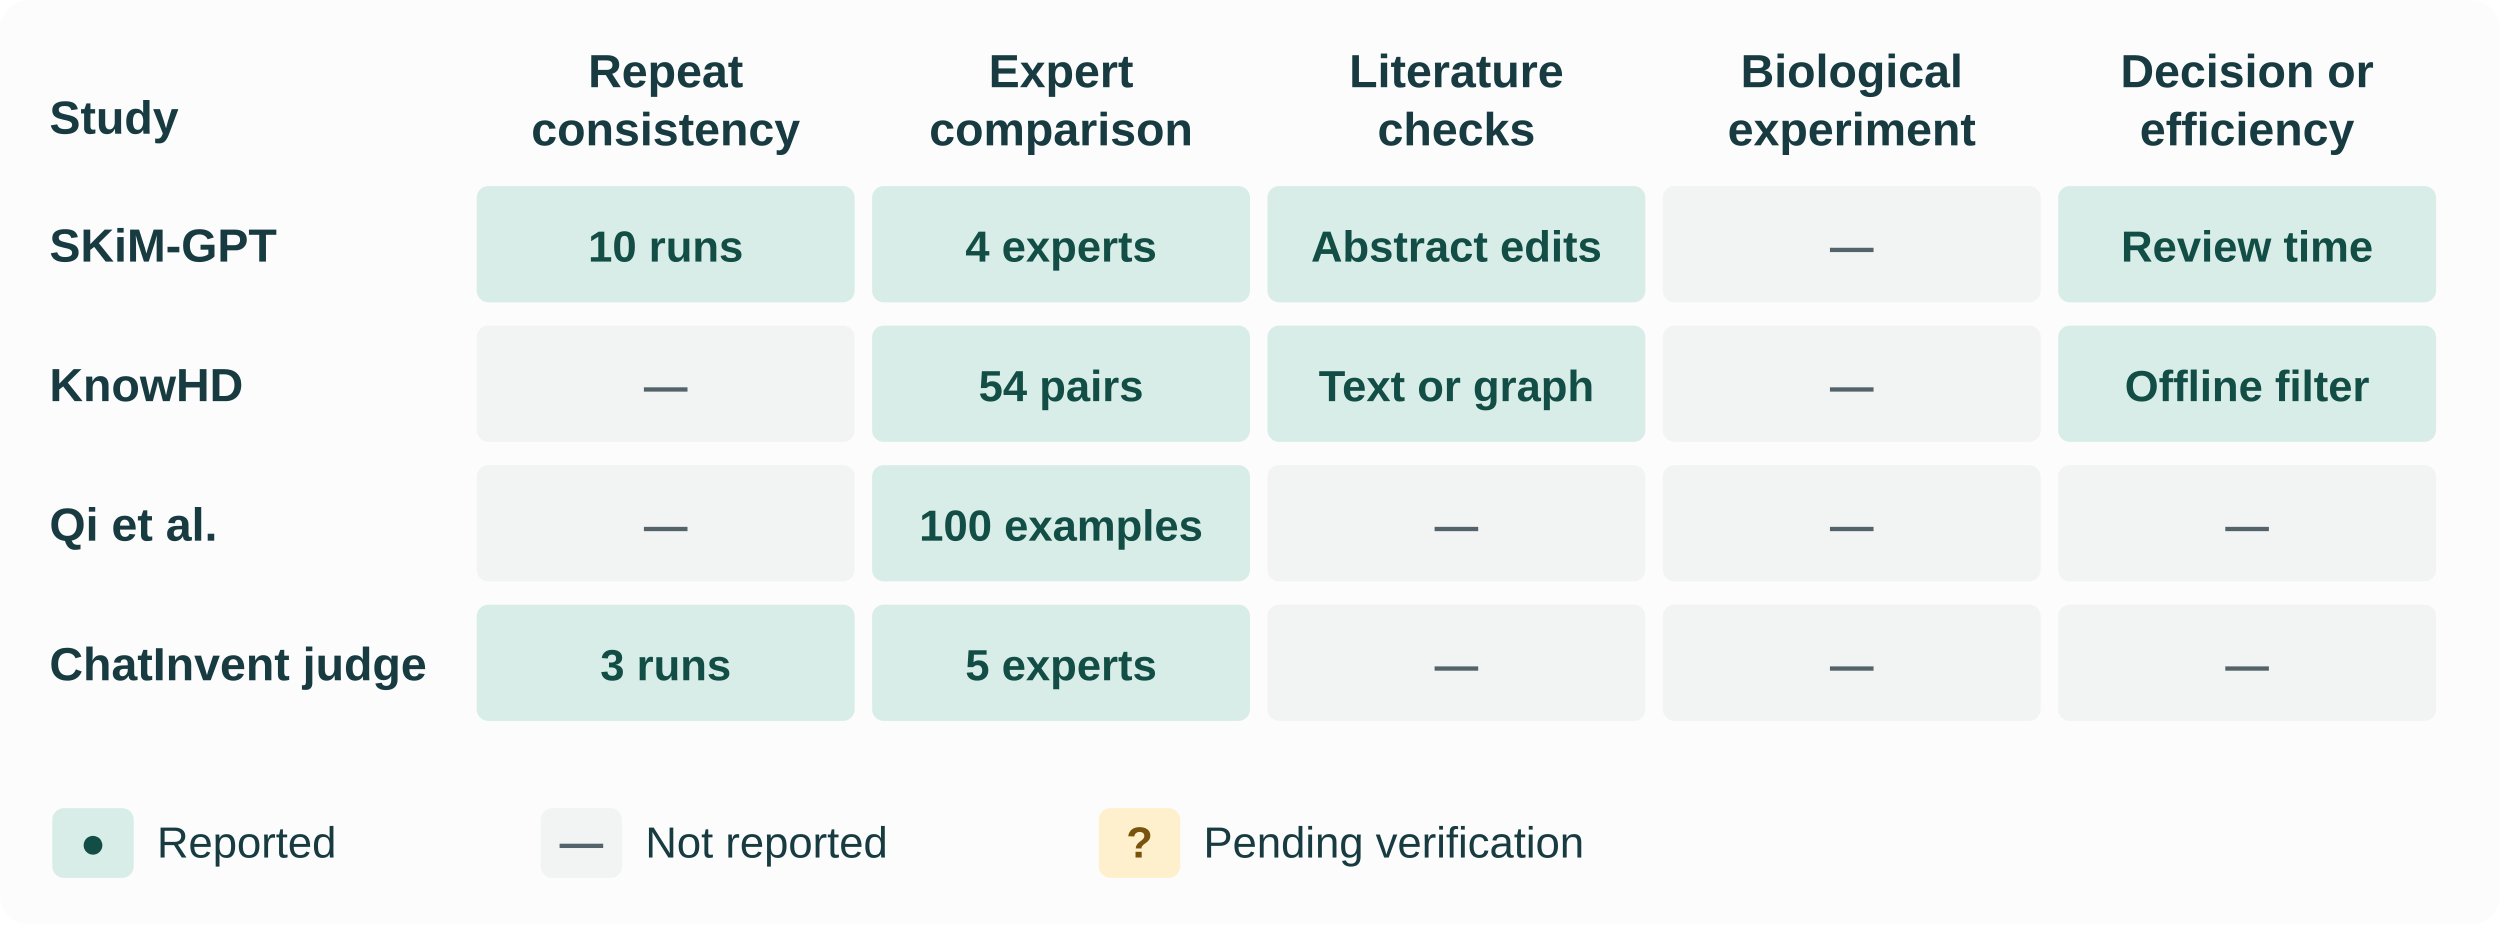
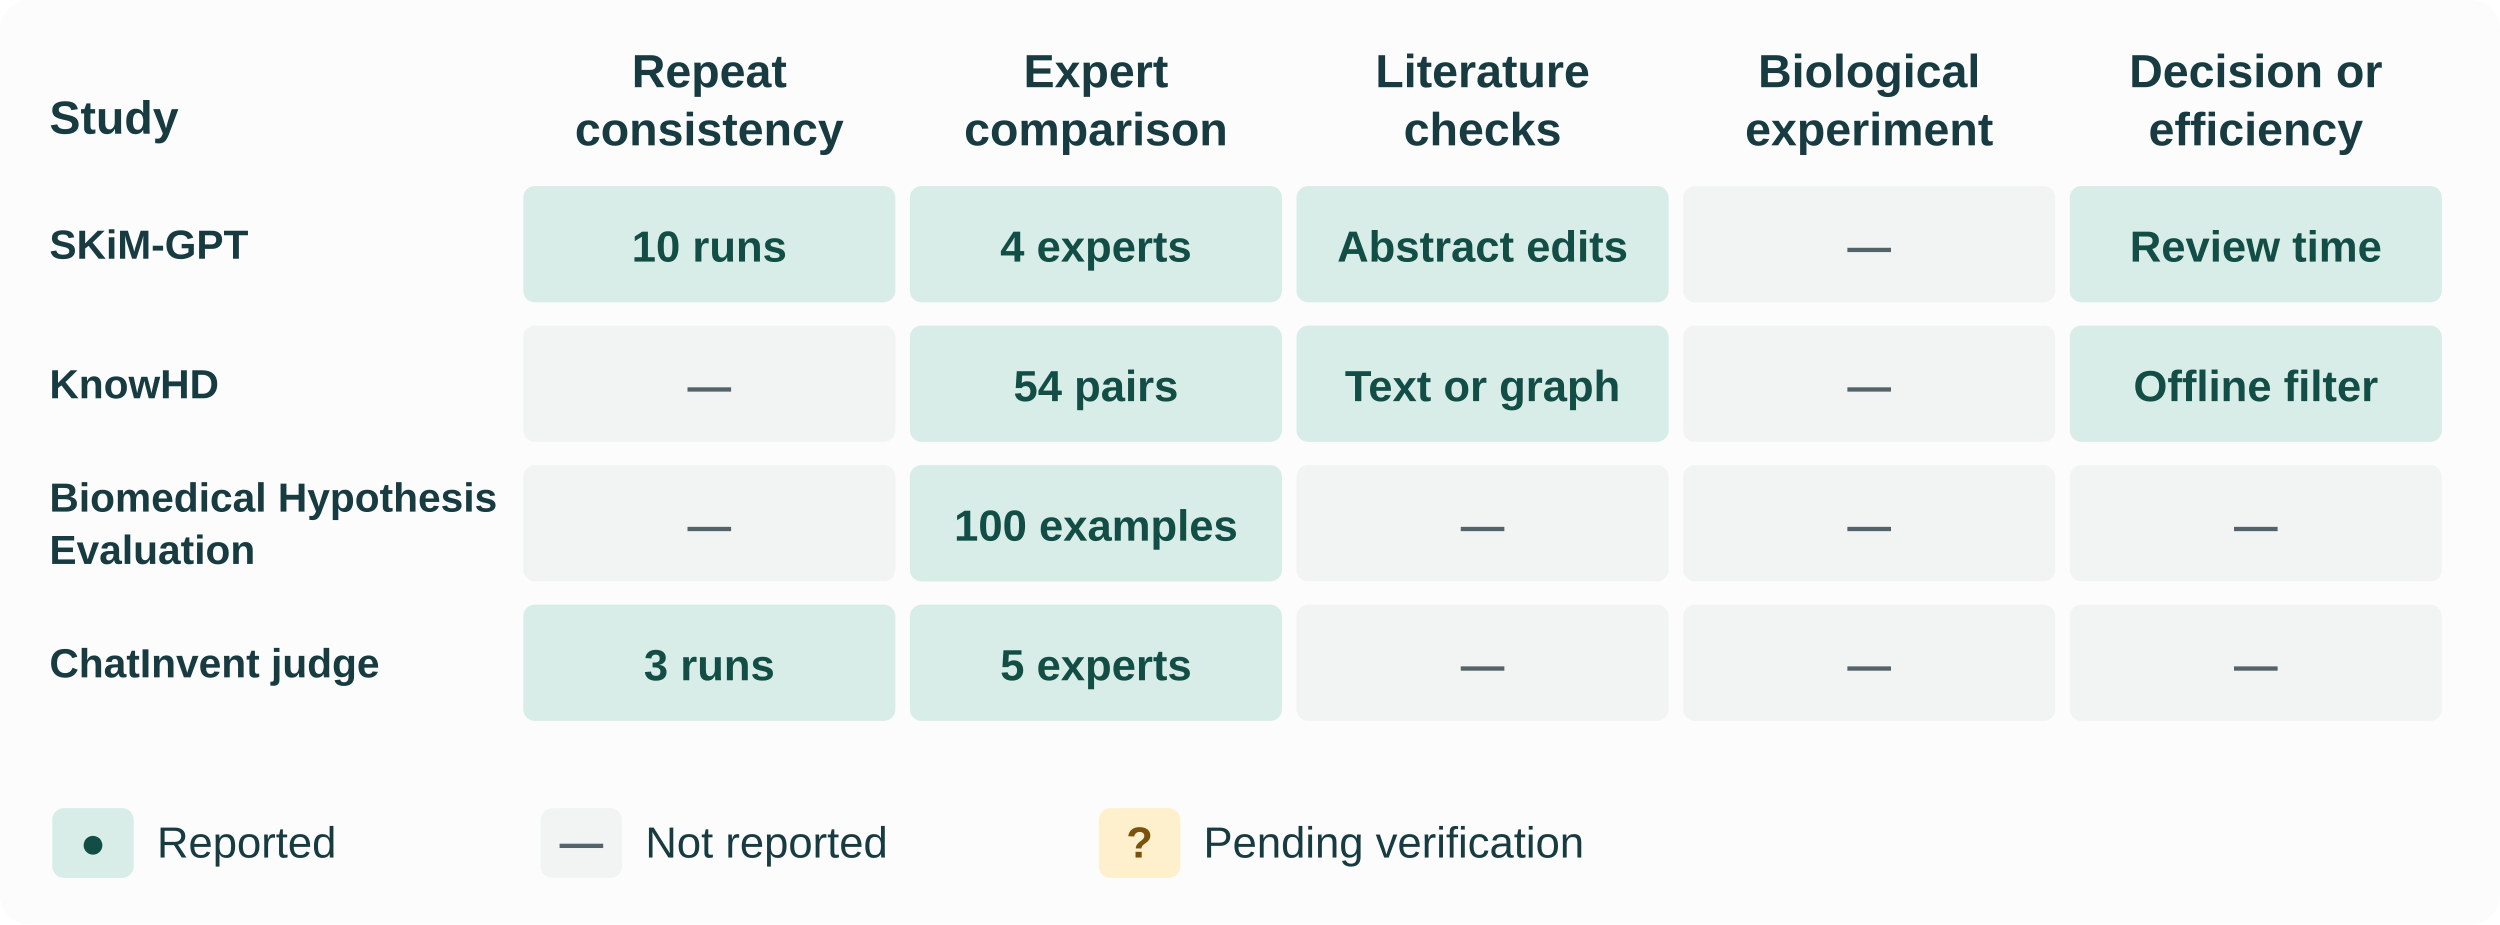
<svg xmlns="http://www.w3.org/2000/svg" width="860" height="318" viewBox="0 0 860 318" role="img">
  <rect x="0" y="0" width="860" height="318" rx="10" fill="#fbfcfb" />
  <text x="17" y="46" font-family="Arial, Helvetica, sans-serif" font-size="16" font-weight="700" fill="#173b40" text-anchor="start">Study</text>
-   <text x="229" y="30" font-family="Arial, Helvetica, sans-serif" font-size="16" font-weight="700" fill="#173b40" text-anchor="middle">Repeat</text>
-   <text x="229" y="50" font-family="Arial, Helvetica, sans-serif" font-size="16" font-weight="700" fill="#173b40" text-anchor="middle">consistency</text>
-   <text x="365" y="30" font-family="Arial, Helvetica, sans-serif" font-size="16" font-weight="700" fill="#173b40" text-anchor="middle">Expert</text>
-   <text x="365" y="50" font-family="Arial, Helvetica, sans-serif" font-size="16" font-weight="700" fill="#173b40" text-anchor="middle">comparison</text>
-   <text x="501" y="30" font-family="Arial, Helvetica, sans-serif" font-size="16" font-weight="700" fill="#173b40" text-anchor="middle">Literature</text>
-   <text x="501" y="50" font-family="Arial, Helvetica, sans-serif" font-size="16" font-weight="700" fill="#173b40" text-anchor="middle">checks</text>
-   <text x="637" y="30" font-family="Arial, Helvetica, sans-serif" font-size="16" font-weight="700" fill="#173b40" text-anchor="middle">Biological</text>
-   <text x="637" y="50" font-family="Arial, Helvetica, sans-serif" font-size="16" font-weight="700" fill="#173b40" text-anchor="middle">experiment</text>
-   <text x="773" y="30" font-family="Arial, Helvetica, sans-serif" font-size="16" font-weight="700" fill="#173b40" text-anchor="middle">Decision or</text>
-   <text x="773" y="50" font-family="Arial, Helvetica, sans-serif" font-size="16" font-weight="700" fill="#173b40" text-anchor="middle">efficiency</text>
-   <text x="17" y="90" font-family="Arial, Helvetica, sans-serif" font-size="16" font-weight="700" fill="#173b40" text-anchor="start">SKiM-GPT</text>
-   <rect x="164" y="64" width="130" height="40" rx="4" fill="#d8ede7" />
-   <text x="229" y="90" font-family="Arial, Helvetica, sans-serif" font-size="15" font-weight="700" fill="#124e45" text-anchor="middle">10 runs</text>
-   <rect x="300" y="64" width="130" height="40" rx="4" fill="#d8ede7" />
-   <text x="365" y="90" font-family="Arial, Helvetica, sans-serif" font-size="15" font-weight="700" fill="#124e45" text-anchor="middle">4 experts</text>
-   <rect x="436" y="64" width="130" height="40" rx="4" fill="#d8ede7" />
-   <text x="501" y="90" font-family="Arial, Helvetica, sans-serif" font-size="15" font-weight="700" fill="#124e45" text-anchor="middle">Abstract edits</text>
-   <rect x="572" y="64" width="130" height="40" rx="4" fill="#f2f4f4" />
-   <text x="637" y="90" font-family="Arial, Helvetica, sans-serif" font-size="15" font-weight="700" fill="#536369" text-anchor="middle">—</text>
-   <rect x="708" y="64" width="130" height="40" rx="4" fill="#d8ede7" />
-   <text x="773" y="90" font-family="Arial, Helvetica, sans-serif" font-size="15" font-weight="700" fill="#124e45" text-anchor="middle">Review time</text>
-   <text x="17" y="138" font-family="Arial, Helvetica, sans-serif" font-size="16" font-weight="700" fill="#173b40" text-anchor="start">KnowHD</text>
-   <rect x="164" y="112" width="130" height="40" rx="4" fill="#f2f4f4" />
-   <text x="229" y="138" font-family="Arial, Helvetica, sans-serif" font-size="15" font-weight="700" fill="#536369" text-anchor="middle">—</text>
-   <rect x="300" y="112" width="130" height="40" rx="4" fill="#d8ede7" />
-   <text x="365" y="138" font-family="Arial, Helvetica, sans-serif" font-size="15" font-weight="700" fill="#124e45" text-anchor="middle">54 pairs</text>
-   <rect x="436" y="112" width="130" height="40" rx="4" fill="#d8ede7" />
-   <text x="501" y="138" font-family="Arial, Helvetica, sans-serif" font-size="15" font-weight="700" fill="#124e45" text-anchor="middle">Text or graph</text>
-   <rect x="572" y="112" width="130" height="40" rx="4" fill="#f2f4f4" />
-   <text x="637" y="138" font-family="Arial, Helvetica, sans-serif" font-size="15" font-weight="700" fill="#536369" text-anchor="middle">—</text>
-   <rect x="708" y="112" width="130" height="40" rx="4" fill="#d8ede7" />
-   <text x="773" y="138" font-family="Arial, Helvetica, sans-serif" font-size="15" font-weight="700" fill="#124e45" text-anchor="middle">Offline filter</text>
-   <text x="17" y="186" font-family="Arial, Helvetica, sans-serif" font-size="16" font-weight="700" fill="#173b40" text-anchor="start">Qi et al.</text>
-   <rect x="164" y="160" width="130" height="40" rx="4" fill="#f2f4f4" />
-   <text x="229" y="186" font-family="Arial, Helvetica, sans-serif" font-size="15" font-weight="700" fill="#536369" text-anchor="middle">—</text>
-   <rect x="300" y="160" width="130" height="40" rx="4" fill="#d8ede7" />
-   <text x="365" y="186" font-family="Arial, Helvetica, sans-serif" font-size="15" font-weight="700" fill="#124e45" text-anchor="middle">100 examples</text>
-   <rect x="436" y="160" width="130" height="40" rx="4" fill="#f2f4f4" />
-   <text x="501" y="186" font-family="Arial, Helvetica, sans-serif" font-size="15" font-weight="700" fill="#536369" text-anchor="middle">—</text>
-   <rect x="572" y="160" width="130" height="40" rx="4" fill="#f2f4f4" />
-   <text x="637" y="186" font-family="Arial, Helvetica, sans-serif" font-size="15" font-weight="700" fill="#536369" text-anchor="middle">—</text>
-   <rect x="708" y="160" width="130" height="40" rx="4" fill="#f2f4f4" />
-   <text x="773" y="186" font-family="Arial, Helvetica, sans-serif" font-size="15" font-weight="700" fill="#536369" text-anchor="middle">—</text>
-   <text x="17" y="234" font-family="Arial, Helvetica, sans-serif" font-size="16" font-weight="700" fill="#173b40" text-anchor="start">ChatInvent judge</text>
-   <rect x="164" y="208" width="130" height="40" rx="4" fill="#d8ede7" />
-   <text x="229" y="234" font-family="Arial, Helvetica, sans-serif" font-size="15" font-weight="700" fill="#124e45" text-anchor="middle">3 runs</text>
-   <rect x="300" y="208" width="130" height="40" rx="4" fill="#d8ede7" />
-   <text x="365" y="234" font-family="Arial, Helvetica, sans-serif" font-size="15" font-weight="700" fill="#124e45" text-anchor="middle">5 experts</text>
-   <rect x="436" y="208" width="130" height="40" rx="4" fill="#f2f4f4" />
-   <text x="501" y="234" font-family="Arial, Helvetica, sans-serif" font-size="15" font-weight="700" fill="#536369" text-anchor="middle">—</text>
-   <rect x="572" y="208" width="130" height="40" rx="4" fill="#f2f4f4" />
-   <text x="637" y="234" font-family="Arial, Helvetica, sans-serif" font-size="15" font-weight="700" fill="#536369" text-anchor="middle">—</text>
-   <rect x="708" y="208" width="130" height="40" rx="4" fill="#f2f4f4" />
-   <text x="773" y="234" font-family="Arial, Helvetica, sans-serif" font-size="15" font-weight="700" fill="#536369" text-anchor="middle">—</text>
+   <text x="244" y="30" font-family="Arial, Helvetica, sans-serif" font-size="16" font-weight="700" fill="#173b40" text-anchor="middle">Repeat</text>
+   <text x="244" y="50" font-family="Arial, Helvetica, sans-serif" font-size="16" font-weight="700" fill="#173b40" text-anchor="middle">consistency</text>
+   <text x="377" y="30" font-family="Arial, Helvetica, sans-serif" font-size="16" font-weight="700" fill="#173b40" text-anchor="middle">Expert</text>
+   <text x="377" y="50" font-family="Arial, Helvetica, sans-serif" font-size="16" font-weight="700" fill="#173b40" text-anchor="middle">comparison</text>
+   <text x="510" y="30" font-family="Arial, Helvetica, sans-serif" font-size="16" font-weight="700" fill="#173b40" text-anchor="middle">Literature</text>
+   <text x="510" y="50" font-family="Arial, Helvetica, sans-serif" font-size="16" font-weight="700" fill="#173b40" text-anchor="middle">checks</text>
+   <text x="643" y="30" font-family="Arial, Helvetica, sans-serif" font-size="16" font-weight="700" fill="#173b40" text-anchor="middle">Biological</text>
+   <text x="643" y="50" font-family="Arial, Helvetica, sans-serif" font-size="16" font-weight="700" fill="#173b40" text-anchor="middle">experiment</text>
+   <text x="776" y="30" font-family="Arial, Helvetica, sans-serif" font-size="16" font-weight="700" fill="#173b40" text-anchor="middle">Decision or</text>
+   <text x="776" y="50" font-family="Arial, Helvetica, sans-serif" font-size="16" font-weight="700" fill="#173b40" text-anchor="middle">efficiency</text>
+   <text x="17" y="89" font-family="Arial, Helvetica, sans-serif" font-size="14" font-weight="700" fill="#173b40" text-anchor="start">SKiM-GPT</text>
+   <rect x="180" y="64" width="128" height="40" rx="4" fill="#d8ede7" />
+   <text x="244" y="90" font-family="Arial, Helvetica, sans-serif" font-size="15" font-weight="700" fill="#124e45" text-anchor="middle">10 runs</text>
+   <rect x="313" y="64" width="128" height="40" rx="4" fill="#d8ede7" />
+   <text x="377" y="90" font-family="Arial, Helvetica, sans-serif" font-size="15" font-weight="700" fill="#124e45" text-anchor="middle">4 experts</text>
+   <rect x="446" y="64" width="128" height="40" rx="4" fill="#d8ede7" />
+   <text x="510" y="90" font-family="Arial, Helvetica, sans-serif" font-size="15" font-weight="700" fill="#124e45" text-anchor="middle">Abstract edits</text>
+   <rect x="579" y="64" width="128" height="40" rx="4" fill="#f2f4f4" />
+   <text x="643" y="90" font-family="Arial, Helvetica, sans-serif" font-size="15" font-weight="700" fill="#536369" text-anchor="middle">—</text>
+   <rect x="712" y="64" width="128" height="40" rx="4" fill="#d8ede7" />
+   <text x="776" y="90" font-family="Arial, Helvetica, sans-serif" font-size="15" font-weight="700" fill="#124e45" text-anchor="middle">Review time</text>
+   <text x="17" y="137" font-family="Arial, Helvetica, sans-serif" font-size="14" font-weight="700" fill="#173b40" text-anchor="start">KnowHD</text>
+   <rect x="180" y="112" width="128" height="40" rx="4" fill="#f2f4f4" />
+   <text x="244" y="138" font-family="Arial, Helvetica, sans-serif" font-size="15" font-weight="700" fill="#536369" text-anchor="middle">—</text>
+   <rect x="313" y="112" width="128" height="40" rx="4" fill="#d8ede7" />
+   <text x="377" y="138" font-family="Arial, Helvetica, sans-serif" font-size="15" font-weight="700" fill="#124e45" text-anchor="middle">54 pairs</text>
+   <rect x="446" y="112" width="128" height="40" rx="4" fill="#d8ede7" />
+   <text x="510" y="138" font-family="Arial, Helvetica, sans-serif" font-size="15" font-weight="700" fill="#124e45" text-anchor="middle">Text or graph</text>
+   <rect x="579" y="112" width="128" height="40" rx="4" fill="#f2f4f4" />
+   <text x="643" y="138" font-family="Arial, Helvetica, sans-serif" font-size="15" font-weight="700" fill="#536369" text-anchor="middle">—</text>
+   <rect x="712" y="112" width="128" height="40" rx="4" fill="#d8ede7" />
+   <text x="776" y="138" font-family="Arial, Helvetica, sans-serif" font-size="15" font-weight="700" fill="#124e45" text-anchor="middle">Offline filter</text>
+   <text x="17" y="176" font-family="Arial, Helvetica, sans-serif" font-size="14" font-weight="700" fill="#173b40" text-anchor="start">Biomedical Hypothesis</text>
+   <text x="17" y="194" font-family="Arial, Helvetica, sans-serif" font-size="14" font-weight="700" fill="#173b40" text-anchor="start">Evaluation</text>
+   <rect x="180" y="160" width="128" height="40" rx="4" fill="#f2f4f4" />
+   <text x="244" y="186" font-family="Arial, Helvetica, sans-serif" font-size="15" font-weight="700" fill="#536369" text-anchor="middle">—</text>
+   <rect x="313" y="160" width="128" height="40" rx="4" fill="#d8ede7" />
+   <text x="377" y="186" font-family="Arial, Helvetica, sans-serif" font-size="15" font-weight="700" fill="#124e45" text-anchor="middle">100 examples</text>
+   <rect x="446" y="160" width="128" height="40" rx="4" fill="#f2f4f4" />
+   <text x="510" y="186" font-family="Arial, Helvetica, sans-serif" font-size="15" font-weight="700" fill="#536369" text-anchor="middle">—</text>
+   <rect x="579" y="160" width="128" height="40" rx="4" fill="#f2f4f4" />
+   <text x="643" y="186" font-family="Arial, Helvetica, sans-serif" font-size="15" font-weight="700" fill="#536369" text-anchor="middle">—</text>
+   <rect x="712" y="160" width="128" height="40" rx="4" fill="#f2f4f4" />
+   <text x="776" y="186" font-family="Arial, Helvetica, sans-serif" font-size="15" font-weight="700" fill="#536369" text-anchor="middle">—</text>
+   <text x="17" y="233" font-family="Arial, Helvetica, sans-serif" font-size="14" font-weight="700" fill="#173b40" text-anchor="start">ChatInvent judge</text>
+   <rect x="180" y="208" width="128" height="40" rx="4" fill="#d8ede7" />
+   <text x="244" y="234" font-family="Arial, Helvetica, sans-serif" font-size="15" font-weight="700" fill="#124e45" text-anchor="middle">3 runs</text>
+   <rect x="313" y="208" width="128" height="40" rx="4" fill="#d8ede7" />
+   <text x="377" y="234" font-family="Arial, Helvetica, sans-serif" font-size="15" font-weight="700" fill="#124e45" text-anchor="middle">5 experts</text>
+   <rect x="446" y="208" width="128" height="40" rx="4" fill="#f2f4f4" />
+   <text x="510" y="234" font-family="Arial, Helvetica, sans-serif" font-size="15" font-weight="700" fill="#536369" text-anchor="middle">—</text>
+   <rect x="579" y="208" width="128" height="40" rx="4" fill="#f2f4f4" />
+   <text x="643" y="234" font-family="Arial, Helvetica, sans-serif" font-size="15" font-weight="700" fill="#536369" text-anchor="middle">—</text>
+   <rect x="712" y="208" width="128" height="40" rx="4" fill="#f2f4f4" />
+   <text x="776" y="234" font-family="Arial, Helvetica, sans-serif" font-size="15" font-weight="700" fill="#536369" text-anchor="middle">—</text>
  <rect x="18" y="278" width="28" height="24" rx="4" fill="#d8ede7" />
  <text x="32" y="295" font-family="Arial, Helvetica, sans-serif" font-size="15" font-weight="700" fill="#124e45" text-anchor="middle">●</text>
  <text x="54" y="295" font-family="Arial, Helvetica, sans-serif" font-size="15" font-weight="400" fill="#173b40" text-anchor="start">Reported</text>
  <rect x="186" y="278" width="28" height="24" rx="4" fill="#f2f4f4" />
  <text x="200" y="295" font-family="Arial, Helvetica, sans-serif" font-size="15" font-weight="700" fill="#536369" text-anchor="middle">—</text>
  <text x="222" y="295" font-family="Arial, Helvetica, sans-serif" font-size="15" font-weight="400" fill="#173b40" text-anchor="start">Not reported</text>
  <rect x="378" y="278" width="28" height="24" rx="4" fill="#fff0cd" />
  <text x="392" y="295" font-family="Arial, Helvetica, sans-serif" font-size="15" font-weight="700" fill="#79530d" text-anchor="middle">?</text>
  <text x="414" y="295" font-family="Arial, Helvetica, sans-serif" font-size="15" font-weight="400" fill="#173b40" text-anchor="start">Pending verification</text>
</svg>
